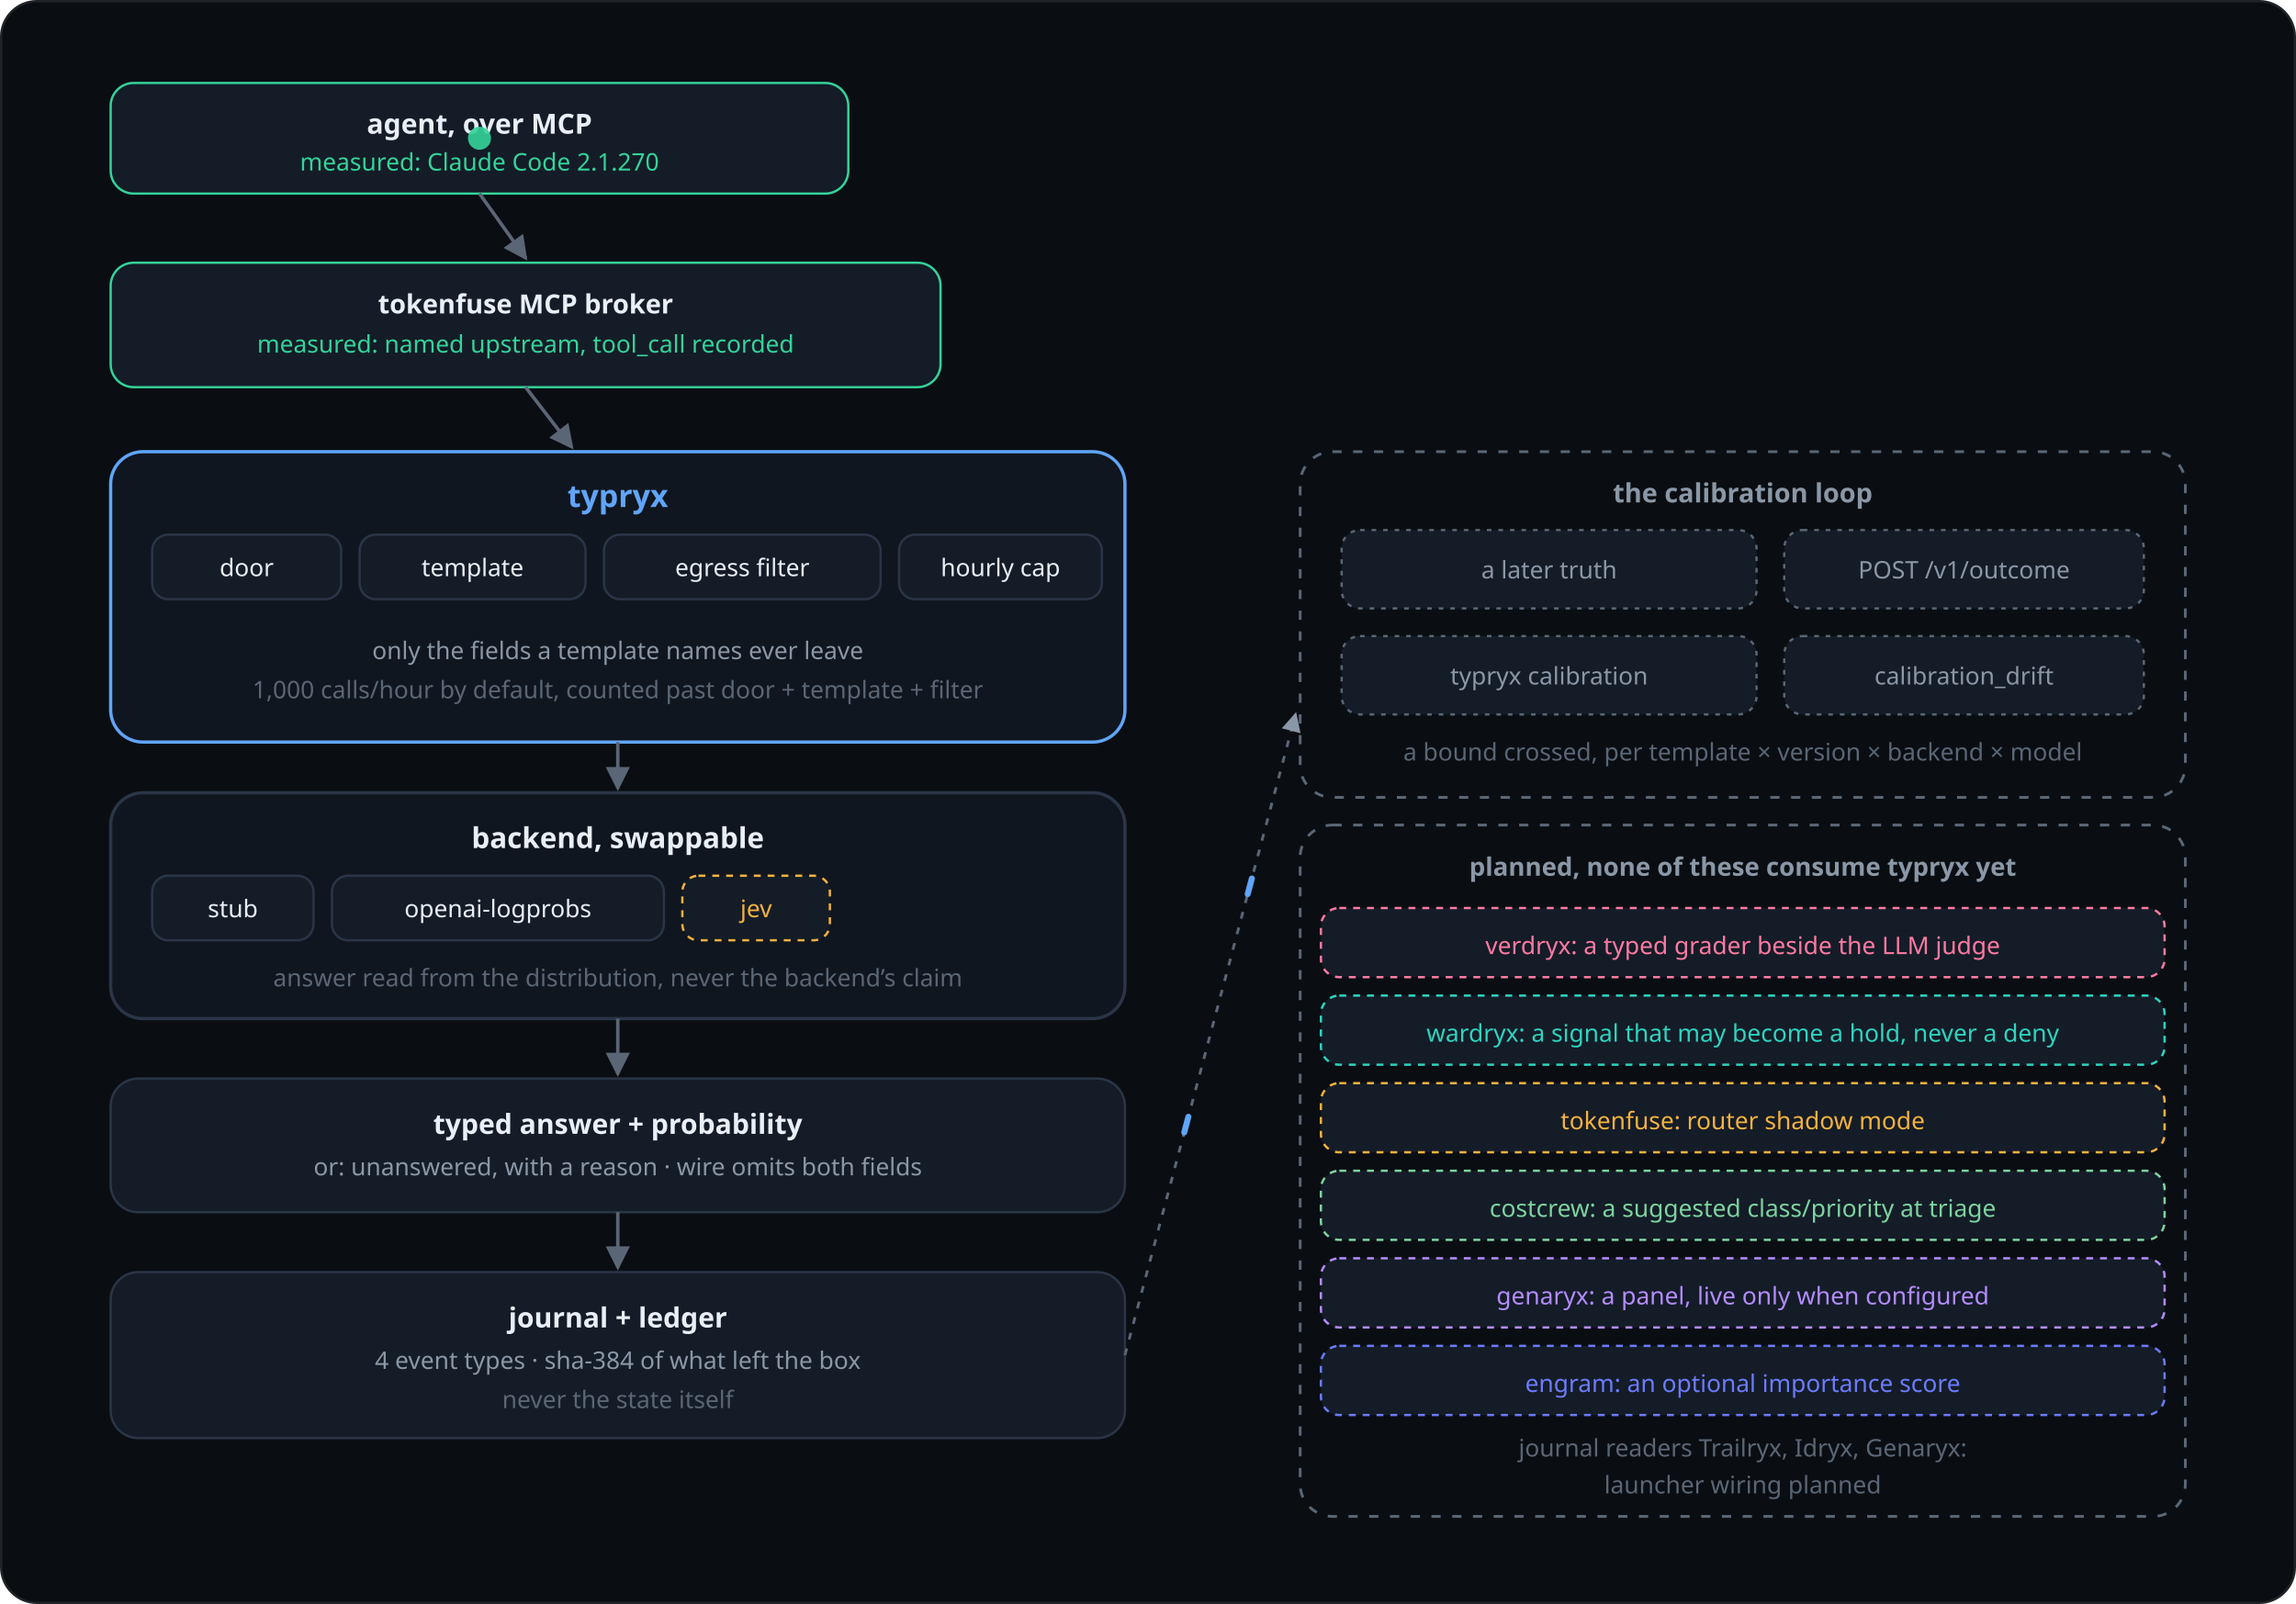
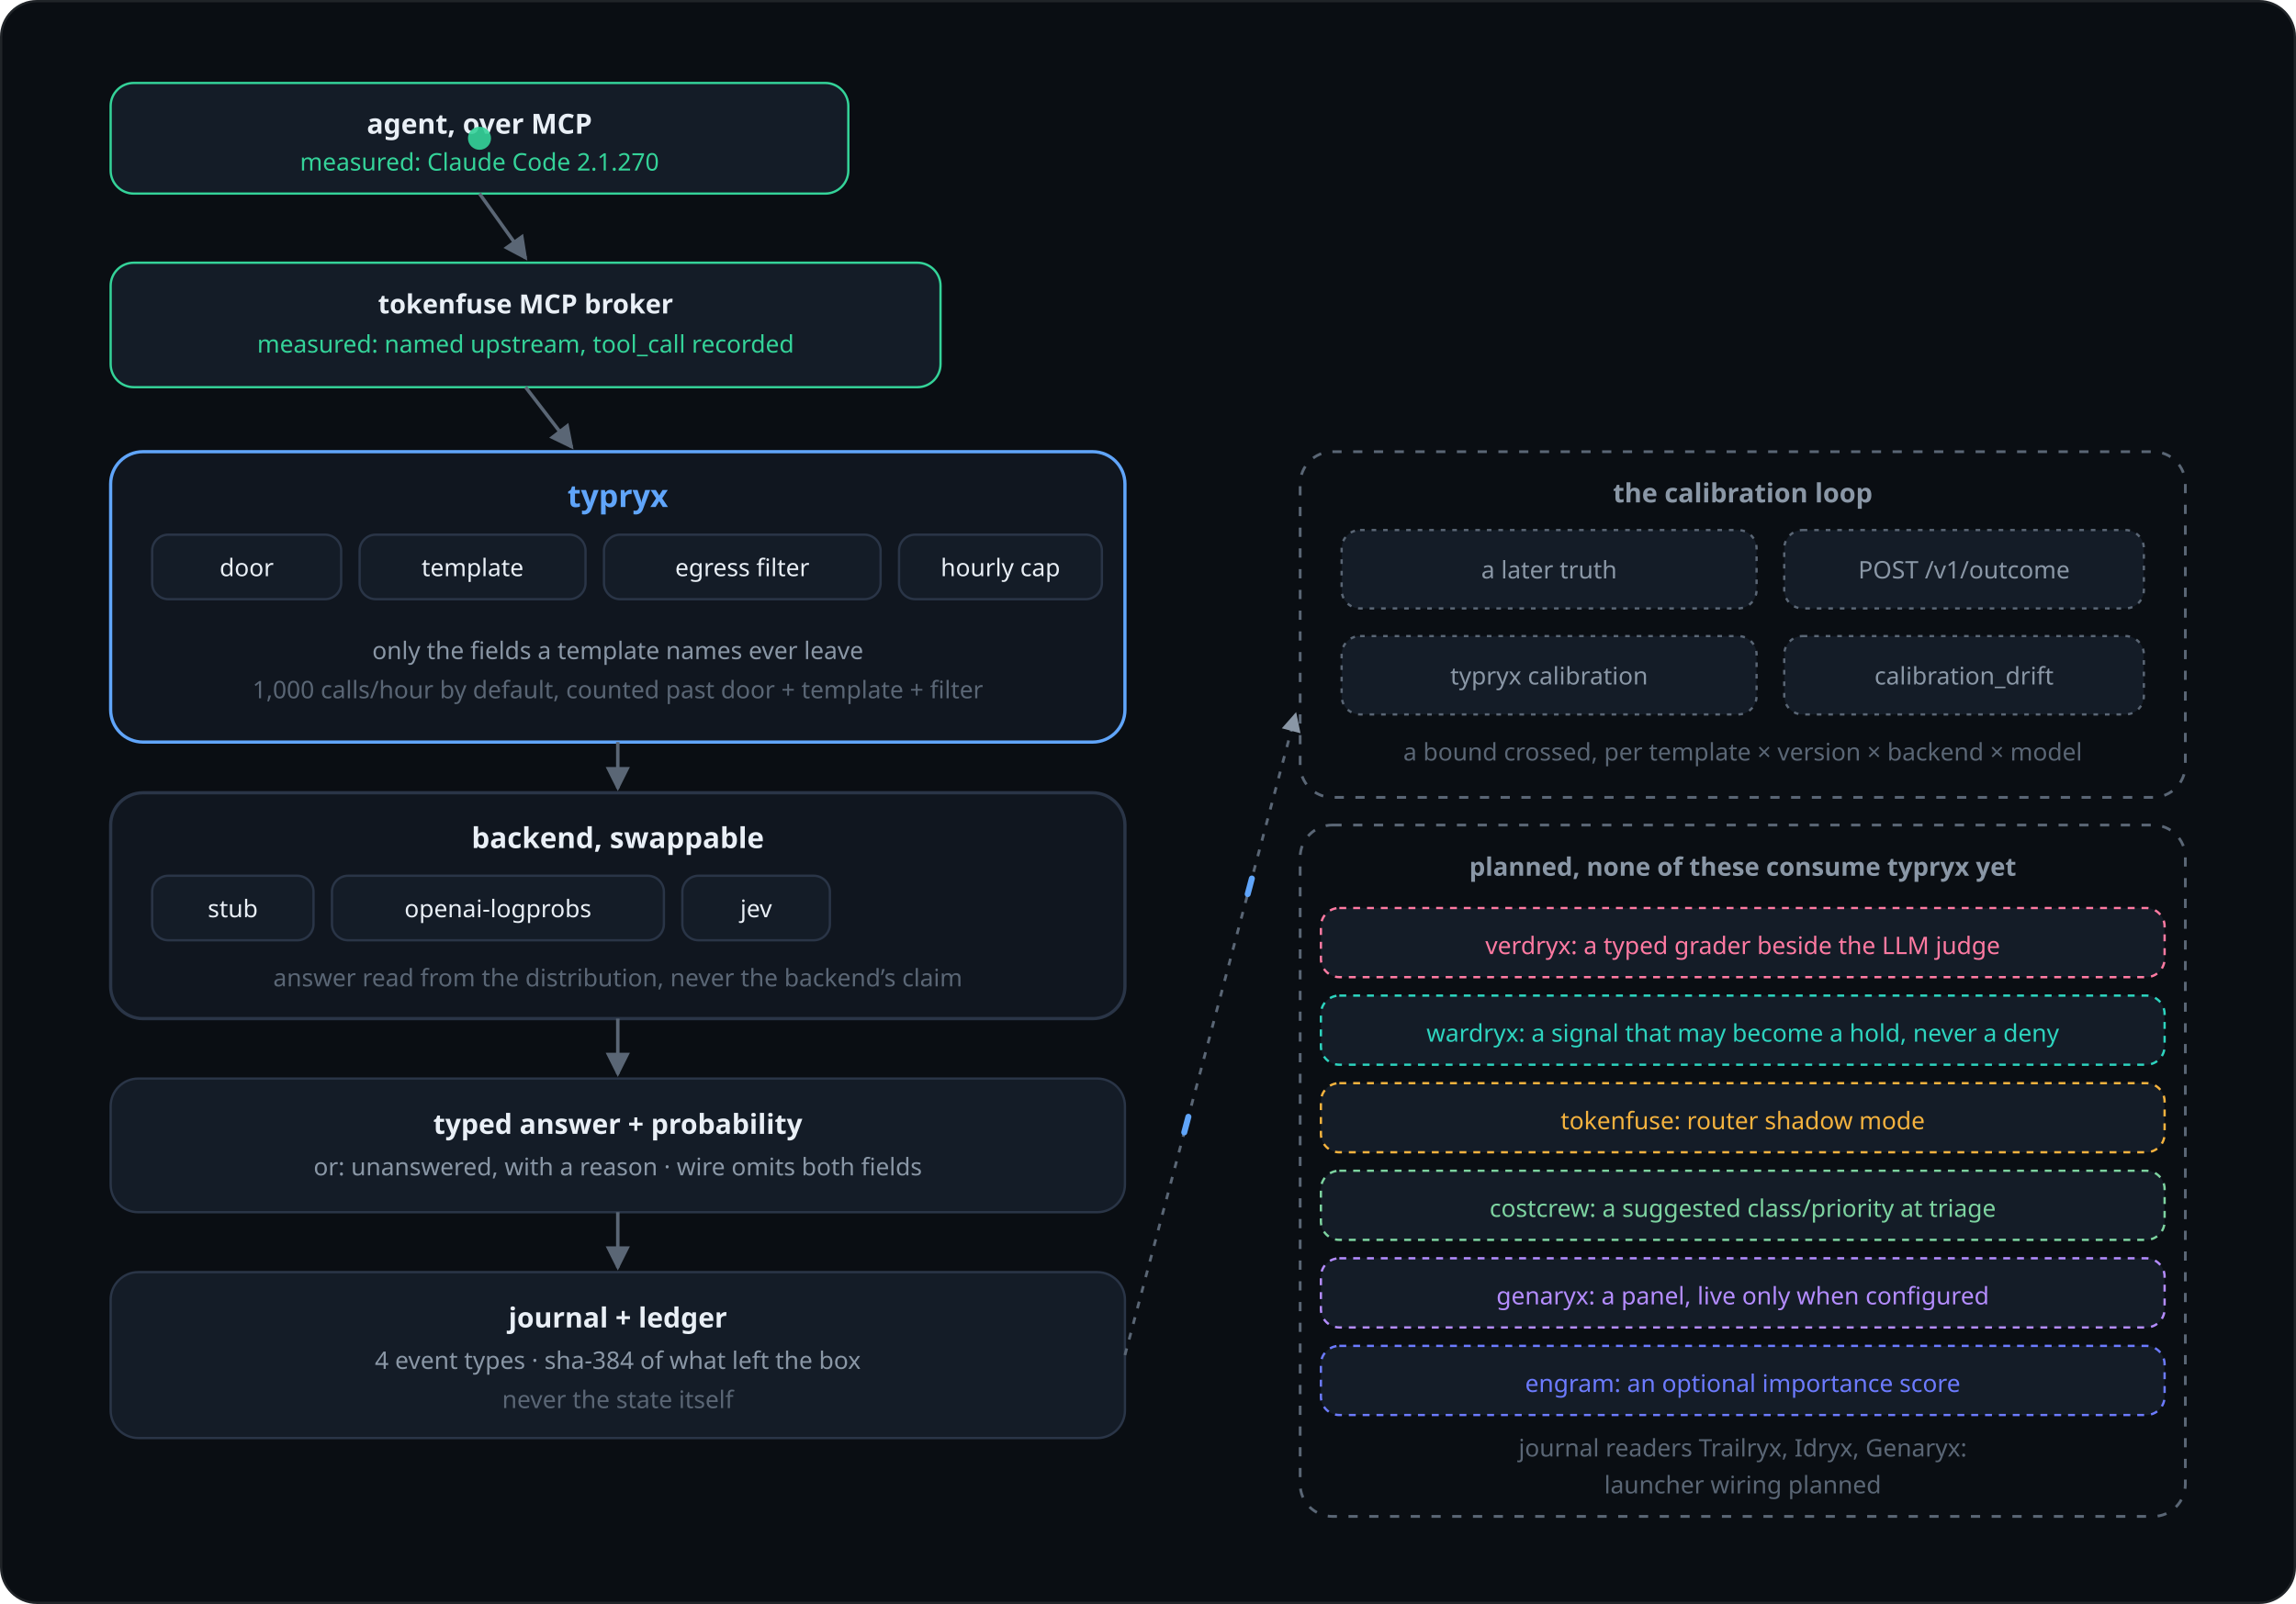
<svg xmlns="http://www.w3.org/2000/svg" viewBox="-18 -18 996 696" width="996" height="696" role="img" aria-label="Typryx: an ask crosses the door, template lookup, egress filter and hourly cap to a swappable backend, stub, openai-logprobs or jev, and every answer or refusal is journaled, with a calibration loop and journal readers on the side">
  <rect x="-18" y="-18" width="996" height="696" rx="16" fill="#0A0E13" />
  <rect x="-17.5" y="-17.5" width="995" height="695" rx="15.5" fill="none" stroke="rgba(255,255,255,.09)" />
  <defs>
    <marker id="txa1" viewBox="0 0 8 8" refX="7" refY="4" markerWidth="7" markerHeight="7" orient="auto">
      <path d="M0 0 L8 4 L0 8 z" fill="#5A6675" />
    </marker>
    <marker id="txa2" viewBox="0 0 8 8" refX="7" refY="4" markerWidth="7" markerHeight="7" orient="auto">
      <path d="M0 0 L8 4 L0 8 z" fill="#8A97A6" />
    </marker>
  </defs>
  <g font-family="ui-monospace,Menlo" text-anchor="middle">
    <rect x="30" y="18" width="320" height="48" rx="10" fill="#141C27" stroke="#34D399" />
    <text x="190" y="40" fill="#E9EFF6" font-size="12" font-weight="700">agent, over MCP</text>
    <text x="190" y="56" fill="#34D399" font-size="10.5">measured: Claude Code 2.1.270</text>
    <rect x="30" y="96" width="360" height="54" rx="10" fill="#141C27" stroke="#34D399" />
    <text x="210" y="118" fill="#E9EFF6" font-size="11.5" font-weight="700">tokenfuse MCP broker</text>
    <text x="210" y="135" fill="#34D399" font-size="10.5">measured: named upstream, tool_call recorded</text>
    <rect x="30" y="178" width="440" height="126" rx="14" fill="#10161F" stroke="#60A5FA" stroke-width="1.4">
      <animate attributeName="stroke-opacity" values="1;.45;1" dur="3.4s" repeatCount="indefinite" />
    </rect>
    <text x="250" y="202" fill="#60A5FA" font-size="13.5" font-weight="700">typryx</text>
    <rect x="48" y="214" width="82" height="28" rx="7" fill="#141C27" stroke="#2a3547" />
    <text x="89" y="232" fill="#E9EFF6" font-size="10.5">door</text>
    <rect x="138" y="214" width="98" height="28" rx="7" fill="#141C27" stroke="#2a3547" />
    <text x="187" y="232" fill="#E9EFF6" font-size="10.5">template</text>
    <rect x="244" y="214" width="120" height="28" rx="7" fill="#141C27" stroke="#2a3547" />
    <text x="304" y="232" fill="#E9EFF6" font-size="10.5">egress filter</text>
    <rect x="372" y="214" width="88" height="28" rx="7" fill="#141C27" stroke="#2a3547" />
    <text x="416" y="232" fill="#E9EFF6" font-size="10.5">hourly cap</text>
    <text x="250" y="268" fill="#8A97A6" font-size="10.5">only the fields a template names ever leave</text>
    <text x="250" y="285" fill="#5A6675" font-size="10.5">1,000 calls/hour by default, counted past door + template + filter</text>
    <rect x="30" y="326" width="440" height="98" rx="14" fill="#10161F" stroke="#2a3547" stroke-width="1.4" />
    <text x="250" y="350" fill="#E9EFF6" font-size="12.5" font-weight="700">backend, swappable</text>
    <rect x="48" y="362" width="70" height="28" rx="7" fill="#141C27" stroke="#2a3547" />
    <text x="83" y="380" fill="#E9EFF6" font-size="10.5">stub</text>
    <rect x="126" y="362" width="144" height="28" rx="7" fill="#141C27" stroke="#2a3547" />
    <text x="198" y="380" fill="#E9EFF6" font-size="10.5">openai-logprobs</text>
-     <rect x="278" y="362" width="64" height="28" rx="7" fill="#141C27" stroke="#F4B23E" stroke-dasharray="3 3" />
-     <text x="310" y="380" fill="#F4B23E" font-size="10.5">jev</text>
+     <rect x="278" y="362" width="64" height="28" rx="7" fill="#141C27" stroke="#2a3547" />
+     <text x="310" y="380" fill="#E9EFF6" font-size="10.5">jev</text>
    <text x="250" y="410" fill="#5A6675" font-size="10.5">answer read from the distribution, never the backend’s claim</text>
    <rect x="30" y="450" width="440" height="58" rx="12" fill="#141C27" stroke="#2a3547" />
    <text x="250" y="474" fill="#E9EFF6" font-size="12" font-weight="700">typed answer + probability</text>
    <text x="250" y="492" fill="#8A97A6" font-size="10.5">or: unanswered, with a reason · wire omits both fields</text>
    <rect x="30" y="534" width="440" height="72" rx="12" fill="#141C27" stroke="#2a3547" />
    <text x="250" y="558" fill="#E9EFF6" font-size="12" font-weight="700">journal + ledger</text>
    <text x="250" y="576" fill="#8A97A6" font-size="10.5">4 event types · sha-384 of what left the box</text>
    <text x="250" y="593" fill="#5A6675" font-size="10.5">never the state itself</text>
    <rect x="546" y="178" width="384" height="150" rx="14" fill="none" stroke="#5A6675" stroke-width="1.2" stroke-dasharray="4 5" />
    <text x="738" y="200" fill="#8A97A6" font-size="11.5" font-weight="700">the calibration loop</text>
    <rect x="564" y="212" width="180" height="34" rx="8" fill="#141C27" stroke="#5A6675" stroke-dasharray="2 3" />
    <text x="654" y="233" fill="#8A97A6" font-size="10.5">a later truth</text>
    <rect x="756" y="212" width="156" height="34" rx="8" fill="#141C27" stroke="#5A6675" stroke-dasharray="2 3" />
    <text x="834" y="233" fill="#8A97A6" font-size="10.5">POST /v1/outcome</text>
    <rect x="564" y="258" width="180" height="34" rx="8" fill="#141C27" stroke="#5A6675" stroke-dasharray="2 3" />
    <text x="654" y="279" fill="#8A97A6" font-size="10.5">typryx calibration</text>
    <rect x="756" y="258" width="156" height="34" rx="8" fill="#141C27" stroke="#5A6675" stroke-dasharray="2 3" />
    <text x="834" y="279" fill="#8A97A6" font-size="10.5">calibration_drift</text>
    <text x="738" y="312" fill="#5A6675" font-size="10.5">a bound crossed, per template × version × backend × model</text>
    <rect x="546" y="340" width="384" height="300" rx="14" fill="none" stroke="#5A6675" stroke-width="1.2" stroke-dasharray="4 5" />
    <text x="738" y="362" fill="#8A97A6" font-size="11" font-weight="700">planned, none of these consume typryx yet</text>
    <rect x="555" y="376" width="366" height="30" rx="8" fill="#141C27" stroke="#FF7AA2" stroke-dasharray="3 3" />
    <text x="738" y="396" fill="#FF7AA2" font-size="10.5">verdryx: a typed grader beside the LLM judge</text>
    <rect x="555" y="414" width="366" height="30" rx="8" fill="#141C27" stroke="#2DD4BF" stroke-dasharray="3 3" />
    <text x="738" y="434" fill="#2DD4BF" font-size="10.5">wardryx: a signal that may become a hold, never a deny</text>
    <rect x="555" y="452" width="366" height="30" rx="8" fill="#141C27" stroke="#F4B23E" stroke-dasharray="3 3" />
    <text x="738" y="472" fill="#F4B23E" font-size="10.5">tokenfuse: router shadow mode</text>
    <rect x="555" y="490" width="366" height="30" rx="8" fill="#141C27" stroke="#7DD3A0" stroke-dasharray="3 3" />
    <text x="738" y="510" fill="#7DD3A0" font-size="10.5">costcrew: a suggested class/priority at triage</text>
    <rect x="555" y="528" width="366" height="30" rx="8" fill="#141C27" stroke="#B48CFF" stroke-dasharray="3 3" />
    <text x="738" y="548" fill="#B48CFF" font-size="10.5">genaryx: a panel, live only when configured</text>
    <rect x="555" y="566" width="366" height="30" rx="8" fill="#141C27" stroke="#6C7BFF" stroke-dasharray="3 3" />
    <text x="738" y="586" fill="#6C7BFF" font-size="10.5">engram: an optional importance score</text>
    <text x="738" y="614" fill="#5A6675" font-size="10.5">journal readers Trailryx, Idryx, Genaryx:</text>
    <text x="738" y="630" fill="#5A6675" font-size="10.5">launcher wiring planned</text>
  </g>
  <g stroke="#5A6675" stroke-width="1.5" class="flow">
    <line x1="190" y1="66" x2="210" y2="94" marker-end="url(#txa1)" />
    <line x1="210" y1="150" x2="230" y2="176" marker-end="url(#txa1)" />
    <line x1="250" y1="304" x2="250" y2="324" marker-end="url(#txa1)" />
    <line x1="250" y1="424" x2="250" y2="448" marker-end="url(#txa1)" />
    <line x1="250" y1="508" x2="250" y2="532" marker-end="url(#txa1)" />
  </g>
  <g stroke="#5A6675" stroke-width="1.2" stroke-dasharray="3 4" class="flow">
    <path d="M470 570 L544 292" fill="none" marker-end="url(#txa2)" />
  </g>
  <g class="flow">
    <circle r="5" fill="#34D399" opacity=".9" transform="translate(190,42)">
      <animateMotion begin="0s" dur="7s" repeatCount="indefinite" path="M190 42 L190 94 L210 120 L250 190 L250 290 L250 375 L250 479 L250 570" />
    </circle>
    <circle r="5" fill="#FF574B" opacity="0" transform="translate(190,42)">
      <animateMotion begin="0s" dur="7s" repeatCount="indefinite" keyPoints="0;1;1" keyTimes="0;0.62;1" calcMode="linear" path="M190 42 L190 94 L210 120 L250 190 L416 228" />
      <animate attributeName="opacity" values="0.9;0.9;0.9;0;0" keyTimes="0;0.62;0.85;0.9;1" begin="0s" dur="7s" repeatCount="indefinite" />
      <animate attributeName="fill" values="#34D399;#FF574B;#FF574B" keyTimes="0;0.6;1" begin="0s" dur="7s" repeatCount="indefinite" />
    </circle>
  </g>
  <g fill="none">
    <line x1="190" y1="66" x2="210" y2="94" pathLength="100" stroke="#60A5FA" stroke-width="2.6" stroke-linecap="round" stroke-dasharray="7 100" stroke-dashoffset="7">
      <animate attributeName="stroke-dashoffset" from="7" to="-100" dur="2.4s" begin="-0.00s" repeatCount="indefinite" />
    </line>
    <line x1="210" y1="150" x2="230" y2="176" pathLength="100" stroke="#60A5FA" stroke-width="2.6" stroke-linecap="round" stroke-dasharray="7 100" stroke-dashoffset="7">
      <animate attributeName="stroke-dashoffset" from="7" to="-100" dur="2.4s" begin="-0.37s" repeatCount="indefinite" />
    </line>
    <line x1="250" y1="304" x2="250" y2="324" pathLength="100" stroke="#60A5FA" stroke-width="2.6" stroke-linecap="round" stroke-dasharray="7 100" stroke-dashoffset="7">
      <animate attributeName="stroke-dashoffset" from="7" to="-100" dur="2.4s" begin="-0.74s" repeatCount="indefinite" />
    </line>
    <line x1="250" y1="424" x2="250" y2="448" pathLength="100" stroke="#60A5FA" stroke-width="2.6" stroke-linecap="round" stroke-dasharray="7 100" stroke-dashoffset="7">
      <animate attributeName="stroke-dashoffset" from="7" to="-100" dur="2.4s" begin="-1.11s" repeatCount="indefinite" />
    </line>
    <line x1="250" y1="508" x2="250" y2="532" pathLength="100" stroke="#60A5FA" stroke-width="2.6" stroke-linecap="round" stroke-dasharray="7 100" stroke-dashoffset="7">
      <animate attributeName="stroke-dashoffset" from="7" to="-100" dur="2.4s" begin="-1.48s" repeatCount="indefinite" />
    </line>
    <path d="M470 570 L544 292" fill="none" pathLength="100" stroke="#60A5FA" stroke-width="2.6" stroke-linecap="round" stroke-dasharray="7 100" stroke-dashoffset="7">
      <animate attributeName="stroke-dashoffset" from="7" to="-100" dur="2.4s" begin="-1.85s" repeatCount="indefinite" />
    </path>
  </g>
</svg>
